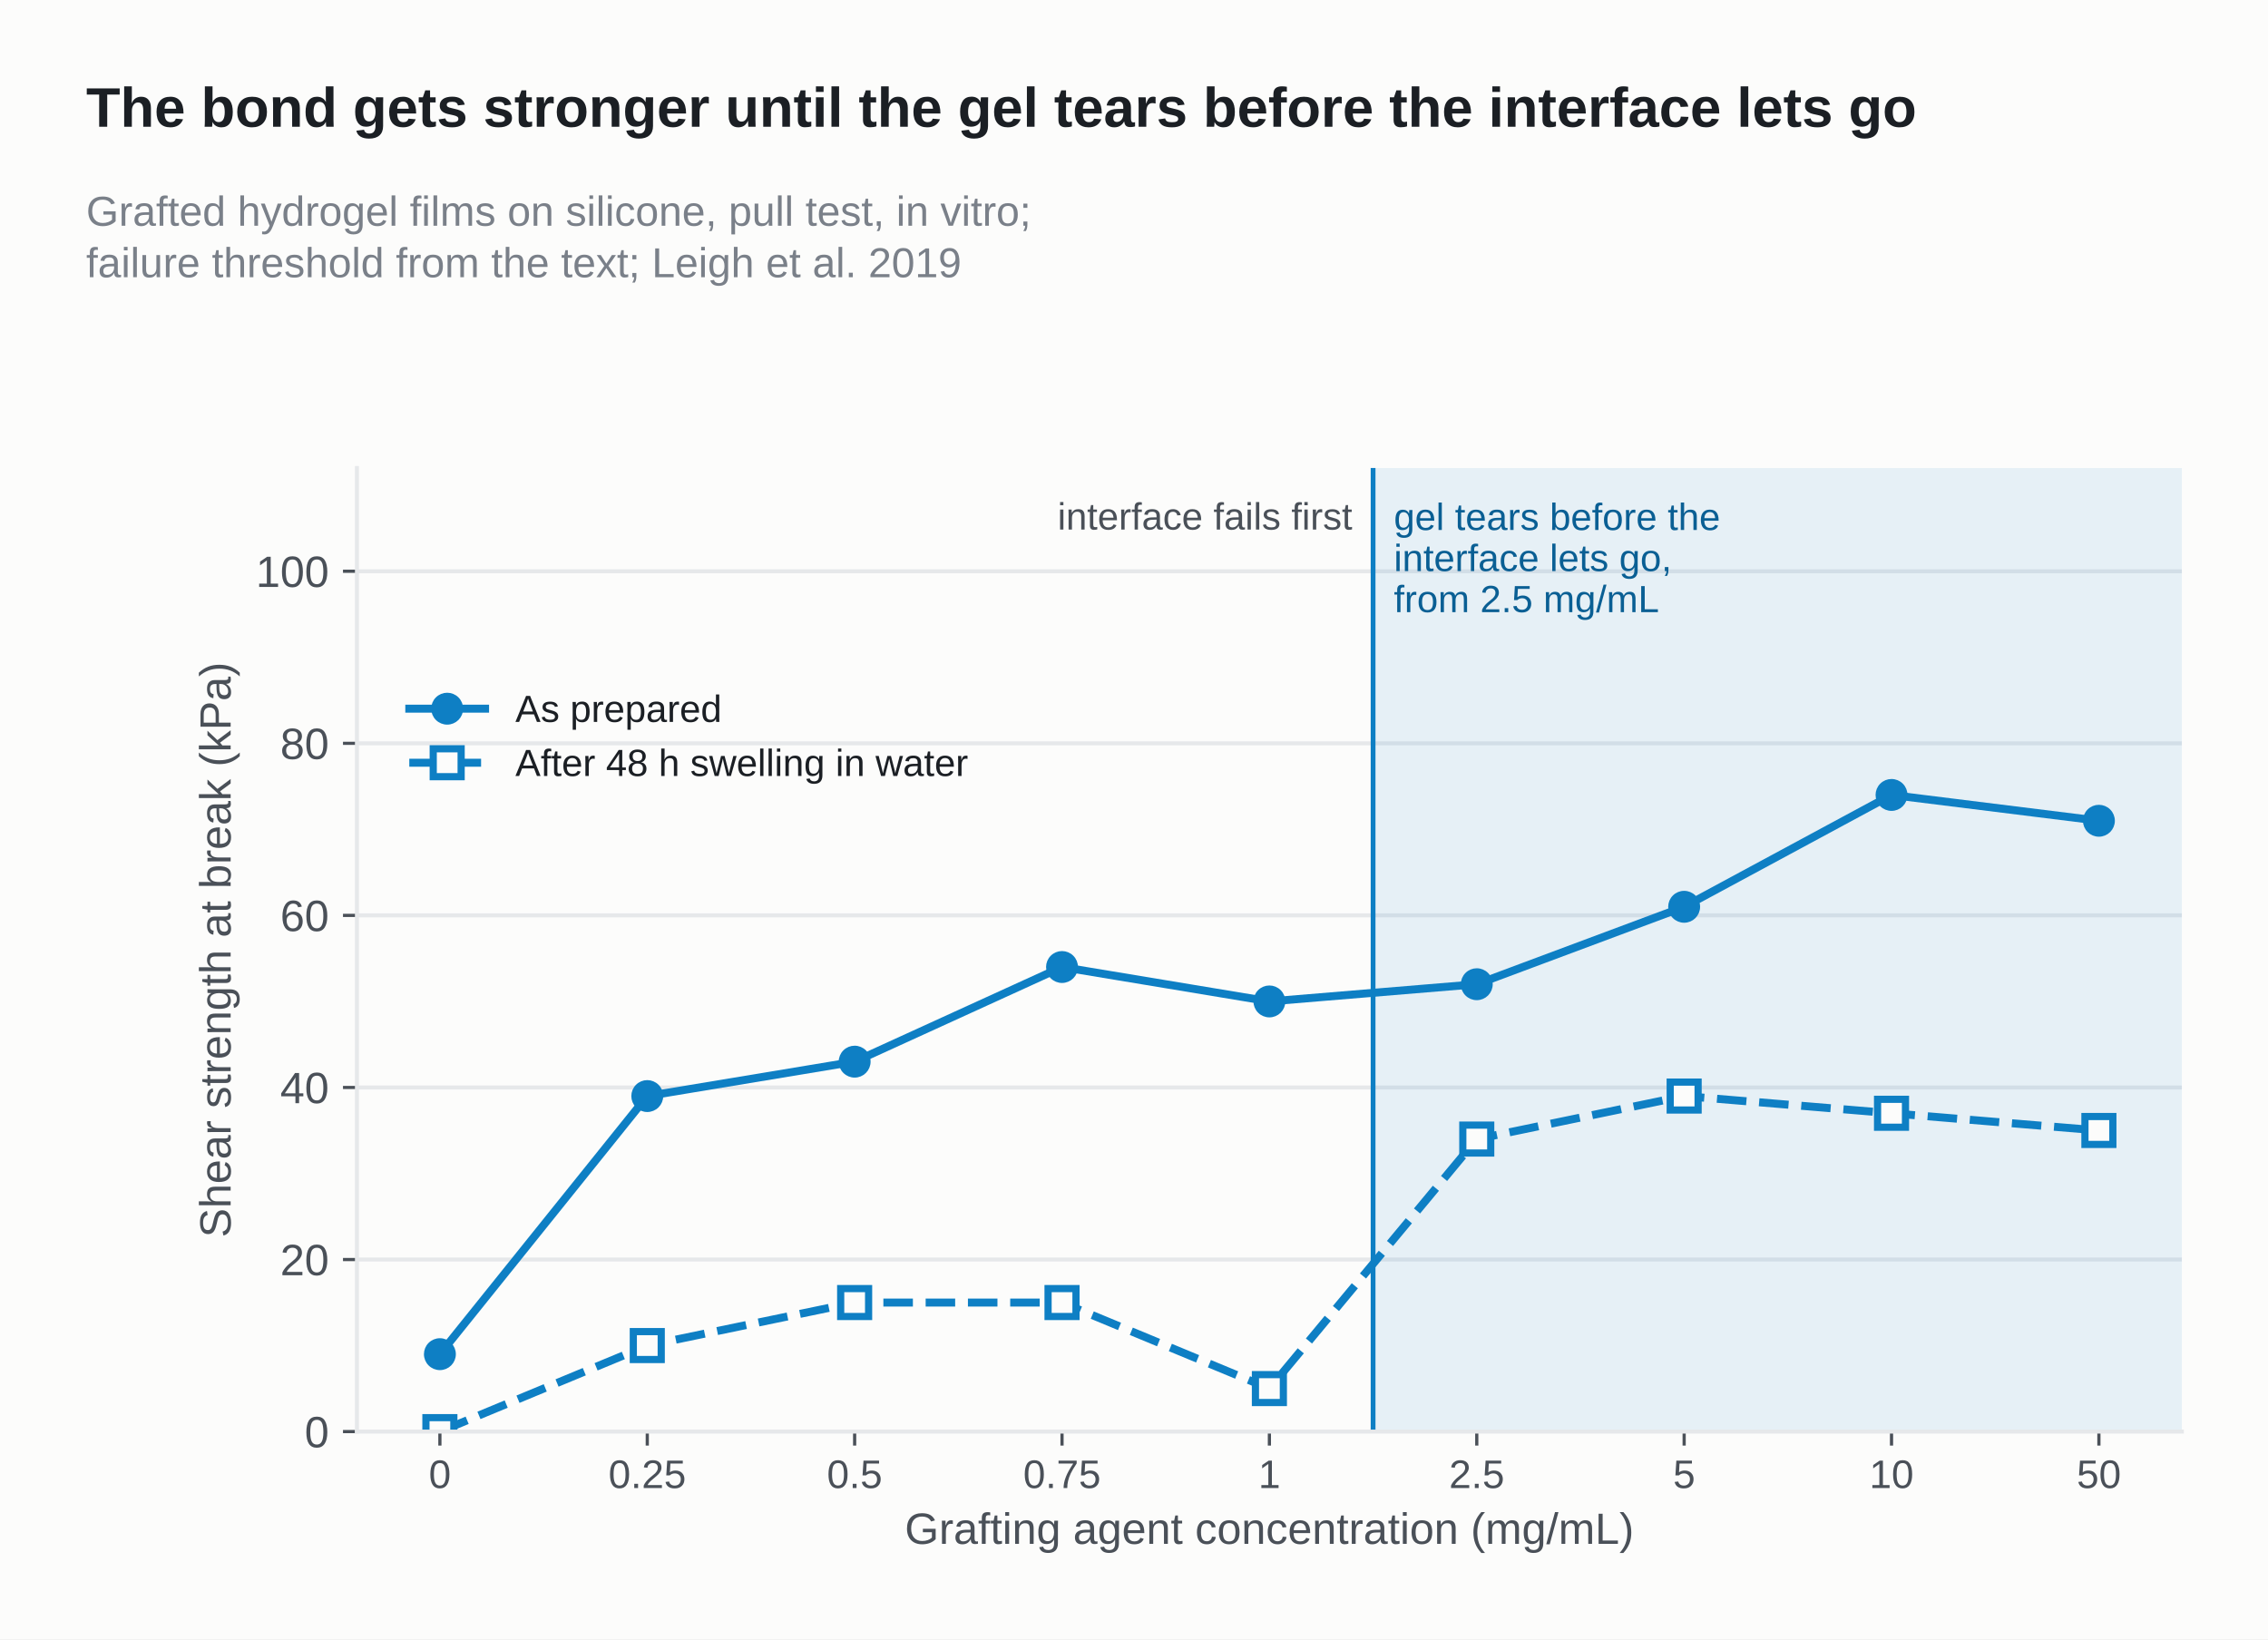
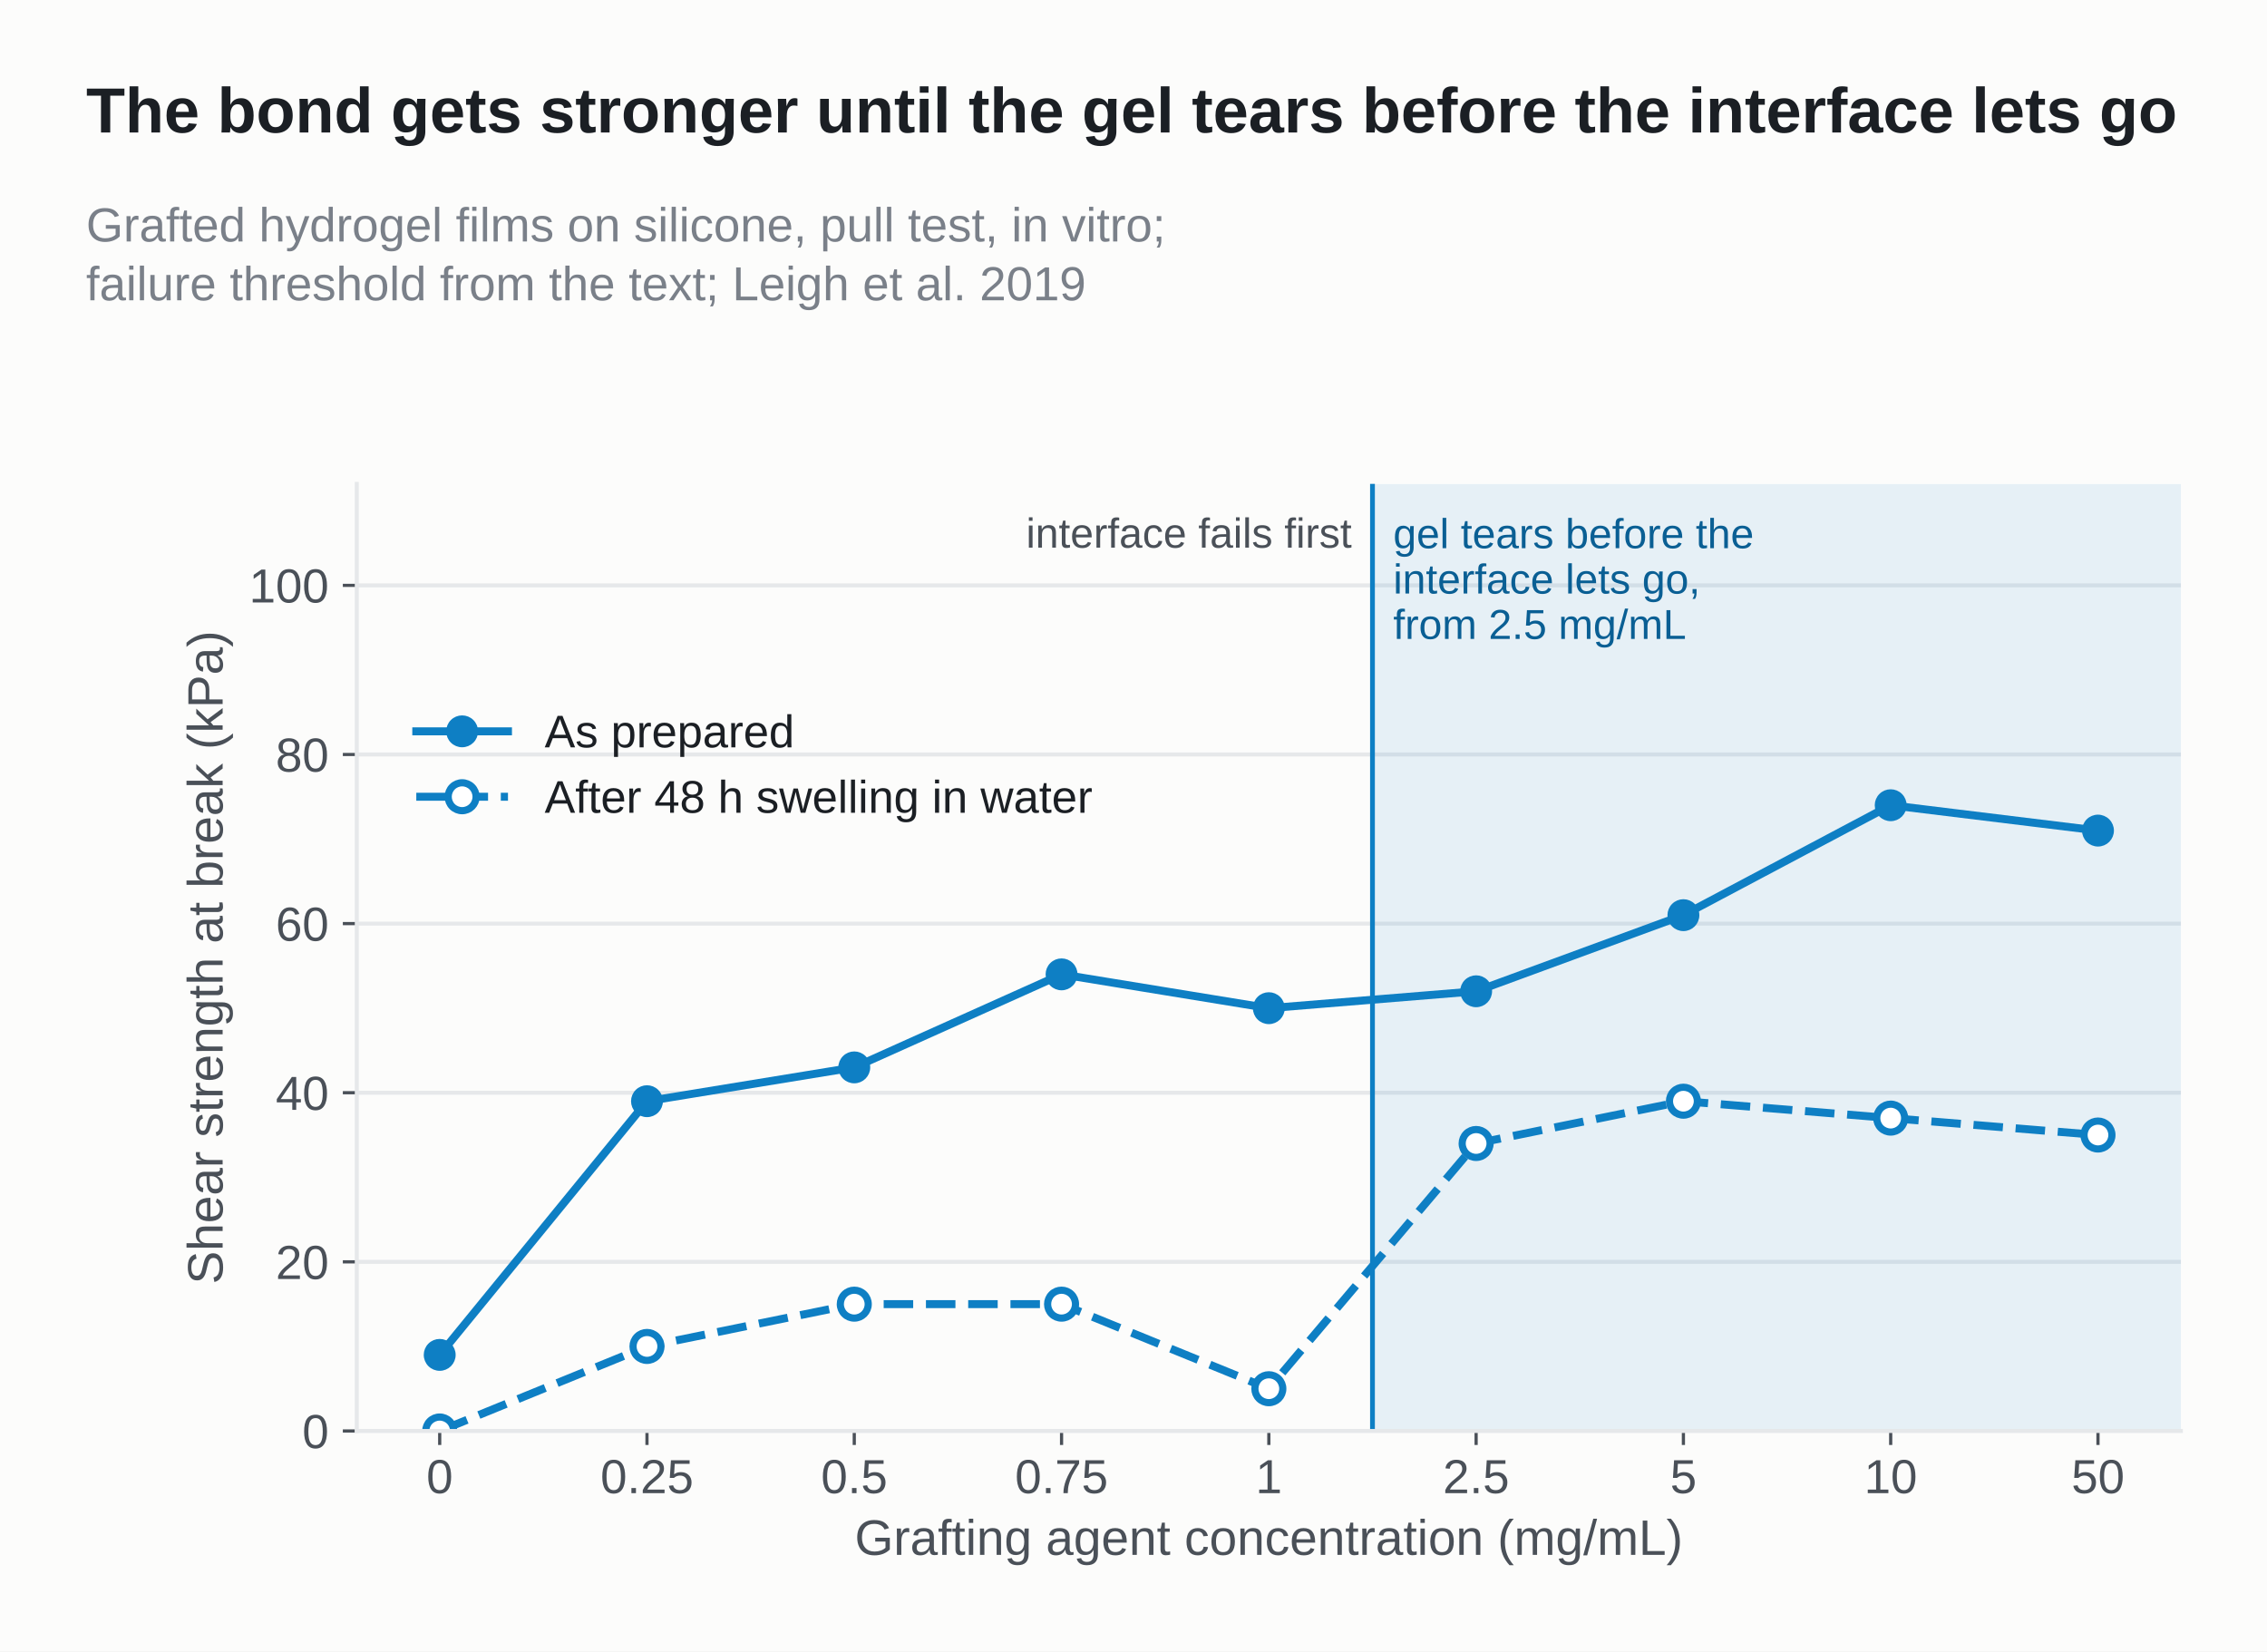
- <svg xmlns="http://www.w3.org/2000/svg" xmlns:xlink="http://www.w3.org/1999/xlink" width="568.656pt" height="411.06pt" viewBox="0 0 568.656 411.06" version="1.1">
+ <svg xmlns="http://www.w3.org/2000/svg" xmlns:xlink="http://www.w3.org/1999/xlink" width="568.656pt" height="414.297pt" viewBox="0 0 568.656 414.297" version="1.1">
  <defs>
    <style type="text/css">*{stroke-linejoin: round; stroke-linecap: butt}</style>
  </defs>
  <g id="figure_1">
    <g id="patch_1">
-       <path d="M 0 411.06  L 568.656 411.06  L 568.656 -0  L 0 -0  z " style="fill: #fcfcfb" />
+       <path d="M 0 414.297  L 568.656 414.297  L 568.656 0  L 0 0  z " style="fill: #fcfcfb" />
    </g>
    <g id="axes_1">
      <g id="patch_2">
-         <path d="M 89.496 358.992  L 547.056 358.992  L 547.056 117.36  L 89.496 117.36  z " style="fill: #fcfcfb" />
+         <path d="M 89.496 358.992  L 547.056 358.992  L 547.056 121.392  L 89.496 121.392  z " style="fill: #fcfcfb" />
      </g>
      <g id="matplotlib.axis_1">
        <g id="xtick_1">
          <g id="line2d_1">
            <defs>
-               <path id="m7ecd3b0b04" d="M 0 0  L 0 3.5  " style="stroke: #4a5058; stroke-width: 0.8" />
+               <path id="m28218dff79" d="M 0 0  L 0 3.5  " style="stroke: #4a5058; stroke-width: 0.8" />
            </defs>
            <g>
-               <use xlink:href="#m7ecd3b0b04" x="110.294" y="358.992" style="fill: #4a5058; stroke: #4a5058; stroke-width: 0.8" />
+               <use xlink:href="#m28218dff79" x="110.294" y="358.992" style="fill: #4a5058; stroke: #4a5058; stroke-width: 0.8" />
            </g>
          </g>
          <g id="text_1">
-             <text style="fill: #4a5058; font: 10px 'Arial'; text-anchor: middle" x="110.294" y="373.15" transform="rotate(-0 110.2942 373.1498)">0</text>
+             <text style="fill: #4a5058; font: 12px 'Arial'; text-anchor: middle" x="110.294" y="374.581" transform="rotate(-0 110.2942 374.5814)">0</text>
          </g>
        </g>
        <g id="xtick_2">
          <g id="line2d_2">
            <g>
-               <use xlink:href="#m7ecd3b0b04" x="162.29" y="358.992" style="fill: #4a5058; stroke: #4a5058; stroke-width: 0.8" />
+               <use xlink:href="#m28218dff79" x="162.29" y="358.992" style="fill: #4a5058; stroke: #4a5058; stroke-width: 0.8" />
            </g>
          </g>
          <g id="text_2">
-             <text style="fill: #4a5058; font: 10px 'Arial'; text-anchor: middle" x="162.29" y="373.15" transform="rotate(-0 162.2896 373.1498)">0.25</text>
+             <text style="fill: #4a5058; font: 12px 'Arial'; text-anchor: middle" x="162.29" y="374.581" transform="rotate(-0 162.2896 374.5814)">0.25</text>
          </g>
        </g>
        <g id="xtick_3">
          <g id="line2d_3">
            <g>
-               <use xlink:href="#m7ecd3b0b04" x="214.285" y="358.992" style="fill: #4a5058; stroke: #4a5058; stroke-width: 0.8" />
+               <use xlink:href="#m28218dff79" x="214.285" y="358.992" style="fill: #4a5058; stroke: #4a5058; stroke-width: 0.8" />
            </g>
          </g>
          <g id="text_3">
-             <text style="fill: #4a5058; font: 10px 'Arial'; text-anchor: middle" x="214.285" y="373.15" transform="rotate(-0 214.2851 373.1498)">0.5</text>
+             <text style="fill: #4a5058; font: 12px 'Arial'; text-anchor: middle" x="214.285" y="374.581" transform="rotate(-0 214.2851 374.5814)">0.5</text>
          </g>
        </g>
        <g id="xtick_4">
          <g id="line2d_4">
            <g>
-               <use xlink:href="#m7ecd3b0b04" x="266.281" y="358.992" style="fill: #4a5058; stroke: #4a5058; stroke-width: 0.8" />
+               <use xlink:href="#m28218dff79" x="266.281" y="358.992" style="fill: #4a5058; stroke: #4a5058; stroke-width: 0.8" />
            </g>
          </g>
          <g id="text_4">
-             <text style="fill: #4a5058; font: 10px 'Arial'; text-anchor: middle" x="266.281" y="373.15" transform="rotate(-0 266.2805 373.1498)">0.75</text>
+             <text style="fill: #4a5058; font: 12px 'Arial'; text-anchor: middle" x="266.281" y="374.581" transform="rotate(-0 266.2805 374.5814)">0.75</text>
          </g>
        </g>
        <g id="xtick_5">
          <g id="line2d_5">
            <g>
-               <use xlink:href="#m7ecd3b0b04" x="318.276" y="358.992" style="fill: #4a5058; stroke: #4a5058; stroke-width: 0.8" />
+               <use xlink:href="#m28218dff79" x="318.276" y="358.992" style="fill: #4a5058; stroke: #4a5058; stroke-width: 0.8" />
            </g>
          </g>
          <g id="text_5">
-             <text style="fill: #4a5058; font: 10px 'Arial'; text-anchor: middle" x="318.276" y="373.15" transform="rotate(-0 318.276 373.1498)">1</text>
+             <text style="fill: #4a5058; font: 12px 'Arial'; text-anchor: middle" x="318.276" y="374.581" transform="rotate(-0 318.276 374.5814)">1</text>
          </g>
        </g>
        <g id="xtick_6">
          <g id="line2d_6">
            <g>
-               <use xlink:href="#m7ecd3b0b04" x="370.271" y="358.992" style="fill: #4a5058; stroke: #4a5058; stroke-width: 0.8" />
+               <use xlink:href="#m28218dff79" x="370.271" y="358.992" style="fill: #4a5058; stroke: #4a5058; stroke-width: 0.8" />
            </g>
          </g>
          <g id="text_6">
-             <text style="fill: #4a5058; font: 10px 'Arial'; text-anchor: middle" x="370.271" y="373.15" transform="rotate(-0 370.2715 373.1498)">2.5</text>
+             <text style="fill: #4a5058; font: 12px 'Arial'; text-anchor: middle" x="370.271" y="374.581" transform="rotate(-0 370.2715 374.5814)">2.5</text>
          </g>
        </g>
        <g id="xtick_7">
          <g id="line2d_7">
            <g>
-               <use xlink:href="#m7ecd3b0b04" x="422.267" y="358.992" style="fill: #4a5058; stroke: #4a5058; stroke-width: 0.8" />
+               <use xlink:href="#m28218dff79" x="422.267" y="358.992" style="fill: #4a5058; stroke: #4a5058; stroke-width: 0.8" />
            </g>
          </g>
          <g id="text_7">
-             <text style="fill: #4a5058; font: 10px 'Arial'; text-anchor: middle" x="422.267" y="373.15" transform="rotate(-0 422.2669 373.1498)">5</text>
+             <text style="fill: #4a5058; font: 12px 'Arial'; text-anchor: middle" x="422.267" y="374.581" transform="rotate(-0 422.2669 374.5814)">5</text>
          </g>
        </g>
        <g id="xtick_8">
          <g id="line2d_8">
            <g>
-               <use xlink:href="#m7ecd3b0b04" x="474.262" y="358.992" style="fill: #4a5058; stroke: #4a5058; stroke-width: 0.8" />
+               <use xlink:href="#m28218dff79" x="474.262" y="358.992" style="fill: #4a5058; stroke: #4a5058; stroke-width: 0.8" />
            </g>
          </g>
          <g id="text_8">
-             <text style="fill: #4a5058; font: 10px 'Arial'; text-anchor: middle" x="474.262" y="373.15" transform="rotate(-0 474.2624 373.1498)">10</text>
+             <text style="fill: #4a5058; font: 12px 'Arial'; text-anchor: middle" x="474.262" y="374.581" transform="rotate(-0 474.2624 374.5814)">10</text>
          </g>
        </g>
        <g id="xtick_9">
          <g id="line2d_9">
            <g>
-               <use xlink:href="#m7ecd3b0b04" x="526.258" y="358.992" style="fill: #4a5058; stroke: #4a5058; stroke-width: 0.8" />
+               <use xlink:href="#m28218dff79" x="526.258" y="358.992" style="fill: #4a5058; stroke: #4a5058; stroke-width: 0.8" />
            </g>
          </g>
          <g id="text_9">
-             <text style="fill: #4a5058; font: 10px 'Arial'; text-anchor: middle" x="526.258" y="373.15" transform="rotate(-0 526.2578 373.1498)">50</text>
+             <text style="fill: #4a5058; font: 12px 'Arial'; text-anchor: middle" x="526.258" y="374.581" transform="rotate(-0 526.2578 374.5814)">50</text>
          </g>
        </g>
        <g id="text_10">
-           <text style="fill: #4a5058; font: 11px 'Arial'; text-anchor: middle" x="318.276" y="387.145" transform="rotate(-0 318.276 387.145)">Grafting agent concentration (mg/mL)</text>
+           <text style="fill: #4a5058; font: 12.5px 'Arial'; text-anchor: middle" x="318.276" y="390.066" transform="rotate(-0 318.276 390.066)">Grafting agent concentration (mg/mL)</text>
        </g>
      </g>
      <g id="matplotlib.axis_2">
        <g id="ytick_1">
          <g id="line2d_10">
-             <path d="M 89.496 358.992  L 547.056 358.992  " clip-path="url(#pe5e27e61fd)" style="fill: none; stroke: #e6e8ea; stroke-linecap: square" />
+             <path d="M 89.496 358.992  L 547.056 358.992  " clip-path="url(#pda68e2faed)" style="fill: none; stroke: #e6e8ea; stroke-linecap: square" />
          </g>
          <g id="line2d_11">
            <defs>
-               <path id="m3e487ad8cc" d="M 0 0  L -3.5 0  " style="stroke: #4a5058; stroke-width: 0.8" />
+               <path id="ma24ddcdded" d="M 0 0  L -3.5 0  " style="stroke: #4a5058; stroke-width: 0.8" />
            </defs>
            <g>
-               <use xlink:href="#m3e487ad8cc" x="89.496" y="358.992" style="fill: #4a5058; stroke: #4a5058; stroke-width: 0.8" />
+               <use xlink:href="#ma24ddcdded" x="89.496" y="358.992" style="fill: #4a5058; stroke: #4a5058; stroke-width: 0.8" />
            </g>
          </g>
          <g id="text_11">
-             <text style="fill: #4a5058; font: 11px 'Arial'; text-anchor: end" x="82.496" y="362.929" transform="rotate(-0 82.496 362.9288)">0</text>
+             <text style="fill: #4a5058; font: 12px 'Arial'; text-anchor: end" x="82.496" y="363.287" transform="rotate(-0 82.496 363.2867)">0</text>
          </g>
        </g>
        <g id="ytick_2">
          <g id="line2d_12">
-             <path d="M 89.496 315.843  L 547.056 315.843  " clip-path="url(#pe5e27e61fd)" style="fill: none; stroke: #e6e8ea; stroke-linecap: square" />
+             <path d="M 89.496 316.563  L 547.056 316.563  " clip-path="url(#pda68e2faed)" style="fill: none; stroke: #e6e8ea; stroke-linecap: square" />
          </g>
          <g id="line2d_13">
            <g>
-               <use xlink:href="#m3e487ad8cc" x="89.496" y="315.843" style="fill: #4a5058; stroke: #4a5058; stroke-width: 0.8" />
+               <use xlink:href="#ma24ddcdded" x="89.496" y="316.563" style="fill: #4a5058; stroke: #4a5058; stroke-width: 0.8" />
            </g>
          </g>
          <g id="text_12">
-             <text style="fill: #4a5058; font: 11px 'Arial'; text-anchor: end" x="82.496" y="319.78" transform="rotate(-0 82.496 319.7802)">20</text>
+             <text style="fill: #4a5058; font: 12px 'Arial'; text-anchor: end" x="82.496" y="320.858" transform="rotate(-0 82.496 320.8581)">20</text>
          </g>
        </g>
        <g id="ytick_3">
          <g id="line2d_14">
-             <path d="M 89.496 272.695  L 547.056 272.695  " clip-path="url(#pe5e27e61fd)" style="fill: none; stroke: #e6e8ea; stroke-linecap: square" />
+             <path d="M 89.496 274.135  L 547.056 274.135  " clip-path="url(#pda68e2faed)" style="fill: none; stroke: #e6e8ea; stroke-linecap: square" />
          </g>
          <g id="line2d_15">
            <g>
-               <use xlink:href="#m3e487ad8cc" x="89.496" y="272.695" style="fill: #4a5058; stroke: #4a5058; stroke-width: 0.8" />
+               <use xlink:href="#ma24ddcdded" x="89.496" y="274.135" style="fill: #4a5058; stroke: #4a5058; stroke-width: 0.8" />
            </g>
          </g>
          <g id="text_13">
-             <text style="fill: #4a5058; font: 11px 'Arial'; text-anchor: end" x="82.496" y="276.632" transform="rotate(-0 82.496 276.6317)">40</text>
+             <text style="fill: #4a5058; font: 12px 'Arial'; text-anchor: end" x="82.496" y="278.43" transform="rotate(-0 82.496 278.4295)">40</text>
          </g>
        </g>
        <g id="ytick_4">
          <g id="line2d_16">
-             <path d="M 89.496 229.546  L 547.056 229.546  " clip-path="url(#pe5e27e61fd)" style="fill: none; stroke: #e6e8ea; stroke-linecap: square" />
+             <path d="M 89.496 231.706  L 547.056 231.706  " clip-path="url(#pda68e2faed)" style="fill: none; stroke: #e6e8ea; stroke-linecap: square" />
          </g>
          <g id="line2d_17">
            <g>
-               <use xlink:href="#m3e487ad8cc" x="89.496" y="229.546" style="fill: #4a5058; stroke: #4a5058; stroke-width: 0.8" />
+               <use xlink:href="#ma24ddcdded" x="89.496" y="231.706" style="fill: #4a5058; stroke: #4a5058; stroke-width: 0.8" />
            </g>
          </g>
          <g id="text_14">
-             <text style="fill: #4a5058; font: 11px 'Arial'; text-anchor: end" x="82.496" y="233.483" transform="rotate(-0 82.496 233.4831)">60</text>
+             <text style="fill: #4a5058; font: 12px 'Arial'; text-anchor: end" x="82.496" y="236.001" transform="rotate(-0 82.496 236.001)">60</text>
          </g>
        </g>
        <g id="ytick_5">
          <g id="line2d_18">
-             <path d="M 89.496 186.398  L 547.056 186.398  " clip-path="url(#pe5e27e61fd)" style="fill: none; stroke: #e6e8ea; stroke-linecap: square" />
+             <path d="M 89.496 189.278  L 547.056 189.278  " clip-path="url(#pda68e2faed)" style="fill: none; stroke: #e6e8ea; stroke-linecap: square" />
          </g>
          <g id="line2d_19">
            <g>
-               <use xlink:href="#m3e487ad8cc" x="89.496" y="186.398" style="fill: #4a5058; stroke: #4a5058; stroke-width: 0.8" />
+               <use xlink:href="#ma24ddcdded" x="89.496" y="189.278" style="fill: #4a5058; stroke: #4a5058; stroke-width: 0.8" />
            </g>
          </g>
          <g id="text_15">
-             <text style="fill: #4a5058; font: 11px 'Arial'; text-anchor: end" x="82.496" y="190.335" transform="rotate(-0 82.496 190.3345)">80</text>
+             <text style="fill: #4a5058; font: 12px 'Arial'; text-anchor: end" x="82.496" y="193.572" transform="rotate(-0 82.496 193.5724)">80</text>
          </g>
        </g>
        <g id="ytick_6">
          <g id="line2d_20">
-             <path d="M 89.496 143.249  L 547.056 143.249  " clip-path="url(#pe5e27e61fd)" style="fill: none; stroke: #e6e8ea; stroke-linecap: square" />
+             <path d="M 89.496 146.849  L 547.056 146.849  " clip-path="url(#pda68e2faed)" style="fill: none; stroke: #e6e8ea; stroke-linecap: square" />
          </g>
          <g id="line2d_21">
            <g>
-               <use xlink:href="#m3e487ad8cc" x="89.496" y="143.249" style="fill: #4a5058; stroke: #4a5058; stroke-width: 0.8" />
+               <use xlink:href="#ma24ddcdded" x="89.496" y="146.849" style="fill: #4a5058; stroke: #4a5058; stroke-width: 0.8" />
            </g>
          </g>
          <g id="text_16">
-             <text style="fill: #4a5058; font: 11px 'Arial'; text-anchor: end" x="82.496" y="147.186" transform="rotate(-0 82.496 147.1859)">100</text>
+             <text style="fill: #4a5058; font: 12px 'Arial'; text-anchor: end" x="82.496" y="151.144" transform="rotate(-0 82.496 151.1438)">100</text>
          </g>
        </g>
        <g id="text_17">
-           <text style="fill: #4a5058; font: 11px 'Arial'; text-anchor: middle" x="57.83" y="238.176" transform="rotate(-90 57.82975 238.176)">Shear strength at break (kPa)</text>
+           <text style="fill: #4a5058; font: 12.5px 'Arial'; text-anchor: middle" x="55.846" y="240.192" transform="rotate(-90 55.84577 240.192)">Shear strength at break (kPa)</text>
        </g>
      </g>
      <g id="patch_3">
-         <path d="M 344.274 358.992  L 344.274 117.36  L 552.256 117.36  L 552.256 358.992  z " clip-path="url(#pe5e27e61fd)" style="fill: #0e7fc4; opacity: 0.09" />
+         <path d="M 344.274 358.992  L 344.274 121.392  L 552.256 121.392  L 552.256 358.992  z " clip-path="url(#pda68e2faed)" style="fill: #0e7fc4; opacity: 0.09" />
      </g>
      <g id="line2d_22">
-         <path d="M 110.294 339.575  L 162.29 274.852  L 214.285 266.223  L 266.281 242.491  L 318.276 251.121  L 370.271 246.806  L 422.267 227.389  L 474.262 199.342  L 526.258 205.815  " clip-path="url(#pe5e27e61fd)" style="fill: none; stroke: #0e7fc4; stroke-width: 2; stroke-linecap: square" />
+         <path d="M 110.294 339.899  L 162.29 276.256  L 214.285 267.771  L 266.281 244.435  L 318.276 252.921  L 370.271 248.678  L 422.267 229.585  L 474.262 202.006  L 526.258 208.371  " clip-path="url(#pda68e2faed)" style="fill: none; stroke: #0e7fc4; stroke-width: 2; stroke-linecap: square" />
        <defs>
-           <path id="m3483208379" d="M 0 3.5  C 0.928 3.5 1.819 3.131 2.475 2.475  C 3.131 1.819 3.5 0.928 3.5 0  C 3.5 -0.928 3.131 -1.819 2.475 -2.475  C 1.819 -3.131 0.928 -3.5 0 -3.5  C -0.928 -3.5 -1.819 -3.131 -2.475 -2.475  C -3.131 -1.819 -3.5 -0.928 -3.5 0  C -3.5 0.928 -3.131 1.819 -2.475 2.475  C -1.819 3.131 -0.928 3.5 0 3.5  z " style="stroke: #0e7fc4" />
+           <path id="m24a1fb77fc" d="M 0 3.5  C 0.928 3.5 1.819 3.131 2.475 2.475  C 3.131 1.819 3.5 0.928 3.5 0  C 3.5 -0.928 3.131 -1.819 2.475 -2.475  C 1.819 -3.131 0.928 -3.5 0 -3.5  C -0.928 -3.5 -1.819 -3.131 -2.475 -2.475  C -3.131 -1.819 -3.5 -0.928 -3.5 0  C -3.5 0.928 -3.131 1.819 -2.475 2.475  C -1.819 3.131 -0.928 3.5 0 3.5  z " style="stroke: #0e7fc4" />
        </defs>
-         <g clip-path="url(#pe5e27e61fd)">
-           <use xlink:href="#m3483208379" x="110.294" y="339.575" style="fill: #0e7fc4; stroke: #0e7fc4" />
-           <use xlink:href="#m3483208379" x="162.29" y="274.852" style="fill: #0e7fc4; stroke: #0e7fc4" />
-           <use xlink:href="#m3483208379" x="214.285" y="266.223" style="fill: #0e7fc4; stroke: #0e7fc4" />
-           <use xlink:href="#m3483208379" x="266.281" y="242.491" style="fill: #0e7fc4; stroke: #0e7fc4" />
-           <use xlink:href="#m3483208379" x="318.276" y="251.121" style="fill: #0e7fc4; stroke: #0e7fc4" />
-           <use xlink:href="#m3483208379" x="370.271" y="246.806" style="fill: #0e7fc4; stroke: #0e7fc4" />
-           <use xlink:href="#m3483208379" x="422.267" y="227.389" style="fill: #0e7fc4; stroke: #0e7fc4" />
-           <use xlink:href="#m3483208379" x="474.262" y="199.342" style="fill: #0e7fc4; stroke: #0e7fc4" />
-           <use xlink:href="#m3483208379" x="526.258" y="205.815" style="fill: #0e7fc4; stroke: #0e7fc4" />
+         <g clip-path="url(#pda68e2faed)">
+           <use xlink:href="#m24a1fb77fc" x="110.294" y="339.899" style="fill: #0e7fc4; stroke: #0e7fc4" />
+           <use xlink:href="#m24a1fb77fc" x="162.29" y="276.256" style="fill: #0e7fc4; stroke: #0e7fc4" />
+           <use xlink:href="#m24a1fb77fc" x="214.285" y="267.771" style="fill: #0e7fc4; stroke: #0e7fc4" />
+           <use xlink:href="#m24a1fb77fc" x="266.281" y="244.435" style="fill: #0e7fc4; stroke: #0e7fc4" />
+           <use xlink:href="#m24a1fb77fc" x="318.276" y="252.921" style="fill: #0e7fc4; stroke: #0e7fc4" />
+           <use xlink:href="#m24a1fb77fc" x="370.271" y="248.678" style="fill: #0e7fc4; stroke: #0e7fc4" />
+           <use xlink:href="#m24a1fb77fc" x="422.267" y="229.585" style="fill: #0e7fc4; stroke: #0e7fc4" />
+           <use xlink:href="#m24a1fb77fc" x="474.262" y="202.006" style="fill: #0e7fc4; stroke: #0e7fc4" />
+           <use xlink:href="#m24a1fb77fc" x="526.258" y="208.371" style="fill: #0e7fc4; stroke: #0e7fc4" />
        </g>
      </g>
      <g id="line2d_23">
-         <path d="M 110.294 358.992  L 162.29 337.418  L 214.285 326.631  L 266.281 326.631  L 318.276 348.205  L 370.271 285.639  L 422.267 274.852  L 474.262 279.167  L 526.258 283.482  " clip-path="url(#pe5e27e61fd)" style="fill: none; stroke-dasharray: 7.4,3.2; stroke-dashoffset: 0; stroke: #0e7fc4; stroke-width: 2" />
+         <path d="M 110.294 358.992  L 162.29 337.778  L 214.285 327.171  L 266.281 327.171  L 318.276 348.385  L 370.271 286.863  L 422.267 276.256  L 474.262 280.499  L 526.258 284.742  " clip-path="url(#pda68e2faed)" style="fill: none; stroke-dasharray: 7.4,3.2; stroke-dashoffset: 0; stroke: #0e7fc4; stroke-width: 2" />
        <defs>
-           <path id="mba74762c2f" d="M -3.5 3.5  L 3.5 3.5  L 3.5 -3.5  L -3.5 -3.5  z " style="stroke: #0e7fc4; stroke-width: 1.8; stroke-linejoin: miter" />
+           <path id="m5705e5f3d3" d="M 0 3.5  C 0.928 3.5 1.819 3.131 2.475 2.475  C 3.131 1.819 3.5 0.928 3.5 0  C 3.5 -0.928 3.131 -1.819 2.475 -2.475  C 1.819 -3.131 0.928 -3.5 0 -3.5  C -0.928 -3.5 -1.819 -3.131 -2.475 -2.475  C -3.131 -1.819 -3.5 -0.928 -3.5 0  C -3.5 0.928 -3.131 1.819 -2.475 2.475  C -1.819 3.131 -0.928 3.5 0 3.5  z " style="stroke: #0e7fc4; stroke-width: 1.8" />
        </defs>
-         <g clip-path="url(#pe5e27e61fd)">
-           <use xlink:href="#mba74762c2f" x="110.294" y="358.992" style="fill: #fcfcfb; stroke: #0e7fc4; stroke-width: 1.8; stroke-linejoin: miter" />
-           <use xlink:href="#mba74762c2f" x="162.29" y="337.418" style="fill: #fcfcfb; stroke: #0e7fc4; stroke-width: 1.8; stroke-linejoin: miter" />
-           <use xlink:href="#mba74762c2f" x="214.285" y="326.631" style="fill: #fcfcfb; stroke: #0e7fc4; stroke-width: 1.8; stroke-linejoin: miter" />
-           <use xlink:href="#mba74762c2f" x="266.281" y="326.631" style="fill: #fcfcfb; stroke: #0e7fc4; stroke-width: 1.8; stroke-linejoin: miter" />
-           <use xlink:href="#mba74762c2f" x="318.276" y="348.205" style="fill: #fcfcfb; stroke: #0e7fc4; stroke-width: 1.8; stroke-linejoin: miter" />
-           <use xlink:href="#mba74762c2f" x="370.271" y="285.639" style="fill: #fcfcfb; stroke: #0e7fc4; stroke-width: 1.8; stroke-linejoin: miter" />
-           <use xlink:href="#mba74762c2f" x="422.267" y="274.852" style="fill: #fcfcfb; stroke: #0e7fc4; stroke-width: 1.8; stroke-linejoin: miter" />
-           <use xlink:href="#mba74762c2f" x="474.262" y="279.167" style="fill: #fcfcfb; stroke: #0e7fc4; stroke-width: 1.8; stroke-linejoin: miter" />
-           <use xlink:href="#mba74762c2f" x="526.258" y="283.482" style="fill: #fcfcfb; stroke: #0e7fc4; stroke-width: 1.8; stroke-linejoin: miter" />
+         <g clip-path="url(#pda68e2faed)">
+           <use xlink:href="#m5705e5f3d3" x="110.294" y="358.992" style="fill: #ffffff; stroke: #0e7fc4; stroke-width: 1.8" />
+           <use xlink:href="#m5705e5f3d3" x="162.29" y="337.778" style="fill: #ffffff; stroke: #0e7fc4; stroke-width: 1.8" />
+           <use xlink:href="#m5705e5f3d3" x="214.285" y="327.171" style="fill: #ffffff; stroke: #0e7fc4; stroke-width: 1.8" />
+           <use xlink:href="#m5705e5f3d3" x="266.281" y="327.171" style="fill: #ffffff; stroke: #0e7fc4; stroke-width: 1.8" />
+           <use xlink:href="#m5705e5f3d3" x="318.276" y="348.385" style="fill: #ffffff; stroke: #0e7fc4; stroke-width: 1.8" />
+           <use xlink:href="#m5705e5f3d3" x="370.271" y="286.863" style="fill: #ffffff; stroke: #0e7fc4; stroke-width: 1.8" />
+           <use xlink:href="#m5705e5f3d3" x="422.267" y="276.256" style="fill: #ffffff; stroke: #0e7fc4; stroke-width: 1.8" />
+           <use xlink:href="#m5705e5f3d3" x="474.262" y="280.499" style="fill: #ffffff; stroke: #0e7fc4; stroke-width: 1.8" />
+           <use xlink:href="#m5705e5f3d3" x="526.258" y="284.742" style="fill: #ffffff; stroke: #0e7fc4; stroke-width: 1.8" />
        </g>
      </g>
      <g id="line2d_24">
-         <path d="M 344.274 358.992  L 344.274 117.36  " clip-path="url(#pe5e27e61fd)" style="fill: none; stroke: #0e7fc4; stroke-width: 1.2; stroke-linecap: square" />
+         <path d="M 344.274 358.992  L 344.274 121.392  " clip-path="url(#pda68e2faed)" style="fill: none; stroke: #0e7fc4; stroke-width: 1.2; stroke-linecap: square" />
      </g>
      <g id="patch_4">
-         <path d="M 89.496 358.992  L 89.496 117.36  " style="fill: none; stroke: #e6e8ea; stroke-linejoin: miter; stroke-linecap: square" />
+         <path d="M 89.496 358.992  L 89.496 121.392  " style="fill: none; stroke: #e6e8ea; stroke-linejoin: miter; stroke-linecap: square" />
      </g>
      <g id="patch_5">
        <path d="M 89.496 358.992  L 547.056 358.992  " style="fill: none; stroke: #e6e8ea; stroke-linejoin: miter; stroke-linecap: square" />
      </g>
      <g id="text_18">
-         <text style="fill: #0a5f94; font: 9.5px 'Arial'" transform="translate(349.4733 132.9054)">gel tears before the</text>
-         <text style="fill: #0a5f94; font: 9.5px 'Arial'" transform="translate(349.4733 143.2037)">interface lets go,</text>
-         <text style="fill: #0a5f94; font: 9.5px 'Arial'" transform="translate(349.4733 153.502)">from 2.5 mg/mL</text>
+         <text style="fill: #0a5f94; font: 10.5px 'Arial'" transform="translate(349.4733 137.5214)">gel tears before the</text>
+         <text style="fill: #0a5f94; font: 10.5px 'Arial'" transform="translate(349.4733 148.9037)">interface lets go,</text>
+         <text style="fill: #0a5f94; font: 10.5px 'Arial'" transform="translate(349.4733 160.286)">from 2.5 mg/mL</text>
      </g>
      <g id="text_19">
-         <text style="fill: #4a5058; font: 9.5px 'Arial'; text-anchor: end" x="339.074" y="132.79" transform="rotate(-0 339.0742 132.7896)">interface fails first</text>
+         <text style="fill: #4a5058; font: 10.5px 'Arial'; text-anchor: end" x="339.074" y="137.393" transform="rotate(-0 339.0742 137.3934)">interface fails first</text>
      </g>
      <g id="legend_1">
        <g id="line2d_25">
-           <path d="M 102.622 177.711  L 112.122 177.711  L 121.622 177.711  " style="fill: none; stroke: #0e7fc4; stroke-width: 2; stroke-linecap: square" />
+           <path d="M 104.422 183.468  L 115.922 183.468  L 127.422 183.468  " style="fill: none; stroke: #0e7fc4; stroke-width: 2; stroke-linecap: square" />
          <g>
-             <use xlink:href="#m3483208379" x="112.122" y="177.711" style="fill: #0e7fc4; stroke: #0e7fc4" />
+             <use xlink:href="#m24a1fb77fc" x="115.922" y="183.468" style="fill: #0e7fc4; stroke: #0e7fc4" />
          </g>
        </g>
        <g id="text_20">
-           <text style="fill: #1b1f24; font: 9.5px 'Arial'; text-anchor: start" x="129.222" y="181.036" transform="rotate(-0 129.2216 181.0363)">As prepared</text>
+           <text style="fill: #1b1f24; font: 11.5px 'Arial'; text-anchor: start" x="136.622" y="187.493" transform="rotate(-0 136.6216 187.4935)">As prepared</text>
        </g>
        <g id="line2d_26">
-           <path d="M 102.622 191.265  L 112.122 191.265  L 121.622 191.265  " style="fill: none; stroke-dasharray: 7.4,3.2; stroke-dashoffset: 0; stroke: #0e7fc4; stroke-width: 2" />
+           <path d="M 104.422 199.876  L 115.922 199.876  L 127.422 199.876  " style="fill: none; stroke-dasharray: 7.4,3.2; stroke-dashoffset: 0; stroke: #0e7fc4; stroke-width: 2" />
          <g>
-             <use xlink:href="#mba74762c2f" x="112.122" y="191.265" style="fill: #fcfcfb; stroke: #0e7fc4; stroke-width: 1.8; stroke-linejoin: miter" />
+             <use xlink:href="#m5705e5f3d3" x="115.922" y="199.876" style="fill: #ffffff; stroke: #0e7fc4; stroke-width: 1.8" />
          </g>
        </g>
        <g id="text_21">
-           <text style="fill: #1b1f24; font: 9.5px 'Arial'; text-anchor: start" x="129.222" y="194.59" transform="rotate(-0 129.2216 194.5901)">After 48 h swelling in water</text>
+           <text style="fill: #1b1f24; font: 11.5px 'Arial'; text-anchor: start" x="136.622" y="203.901" transform="rotate(-0 136.6216 203.9007)">After 48 h swelling in water</text>
        </g>
      </g>
    </g>
    <g id="text_22">
-       <text style="fill: #1b1f24; font: 700 14px 'Arial'; text-anchor: start" x="21.6" y="31.792" transform="rotate(-0 21.6 31.79156)">The bond gets stronger until the gel tears before the interface lets go</text>
+       <text style="fill: #1b1f24; font: 700 16px 'Arial'; text-anchor: start" x="21.6" y="33.248" transform="rotate(-0 21.6 33.2475)">The bond gets stronger until the gel tears before the interface lets go</text>
    </g>
    <g id="text_23">
-       <text style="fill: #7a8089; font: 10.5px 'Arial'" transform="translate(21.6 56.60367)">Grafted hydrogel films on silicone, pull test, in vitro;</text>
-       <text style="fill: #7a8089; font: 10.5px 'Arial'" transform="translate(21.6 69.51473)">failure threshold from the text; Leigh et al. 2019</text>
+       <text style="fill: #7a8089; font: 12px 'Arial'" transform="translate(21.6 60.57563)">Grafted hydrogel films on silicone, pull test, in vitro;</text>
+       <text style="fill: #7a8089; font: 12px 'Arial'" transform="translate(21.6 75.33113)">failure threshold from the text; Leigh et al. 2019</text>
    </g>
  </g>
  <defs>
-     <clipPath id="pe5e27e61fd">
-       <rect x="89.496" y="117.36" width="457.56" height="241.632" />
+     <clipPath id="pda68e2faed">
+       <rect x="89.496" y="121.392" width="457.56" height="237.6" />
    </clipPath>
  </defs>
</svg>
